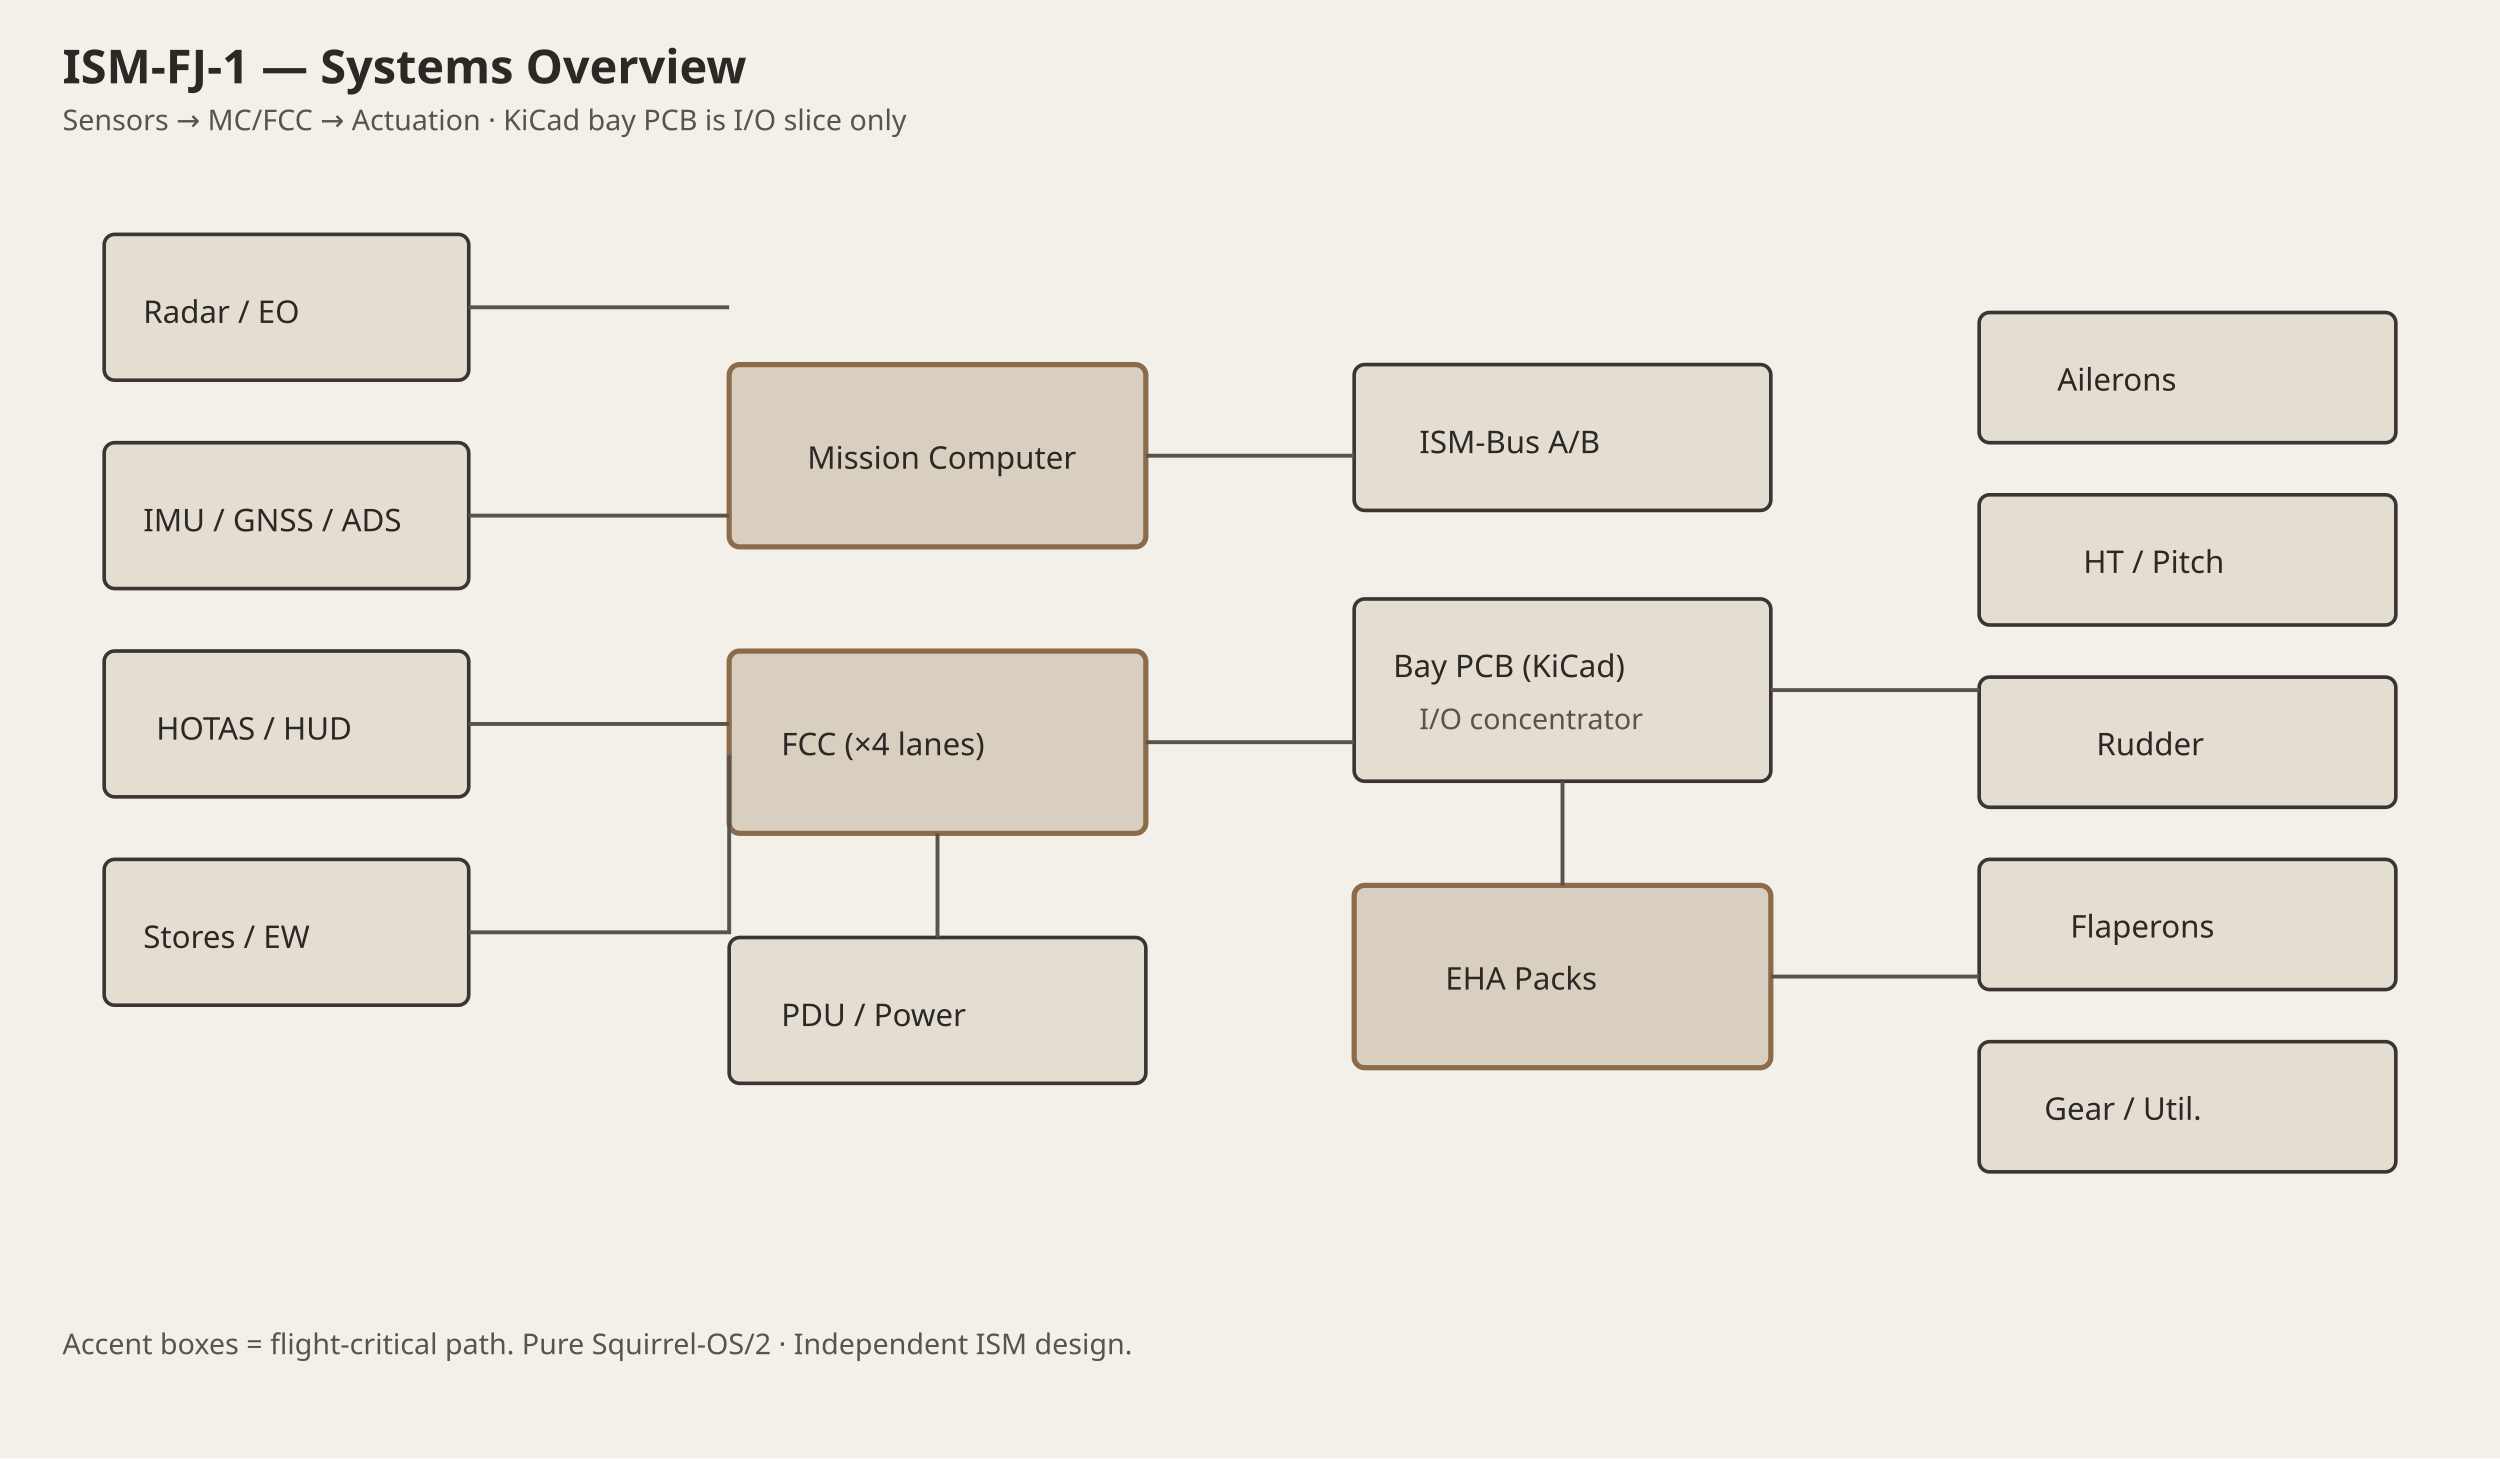
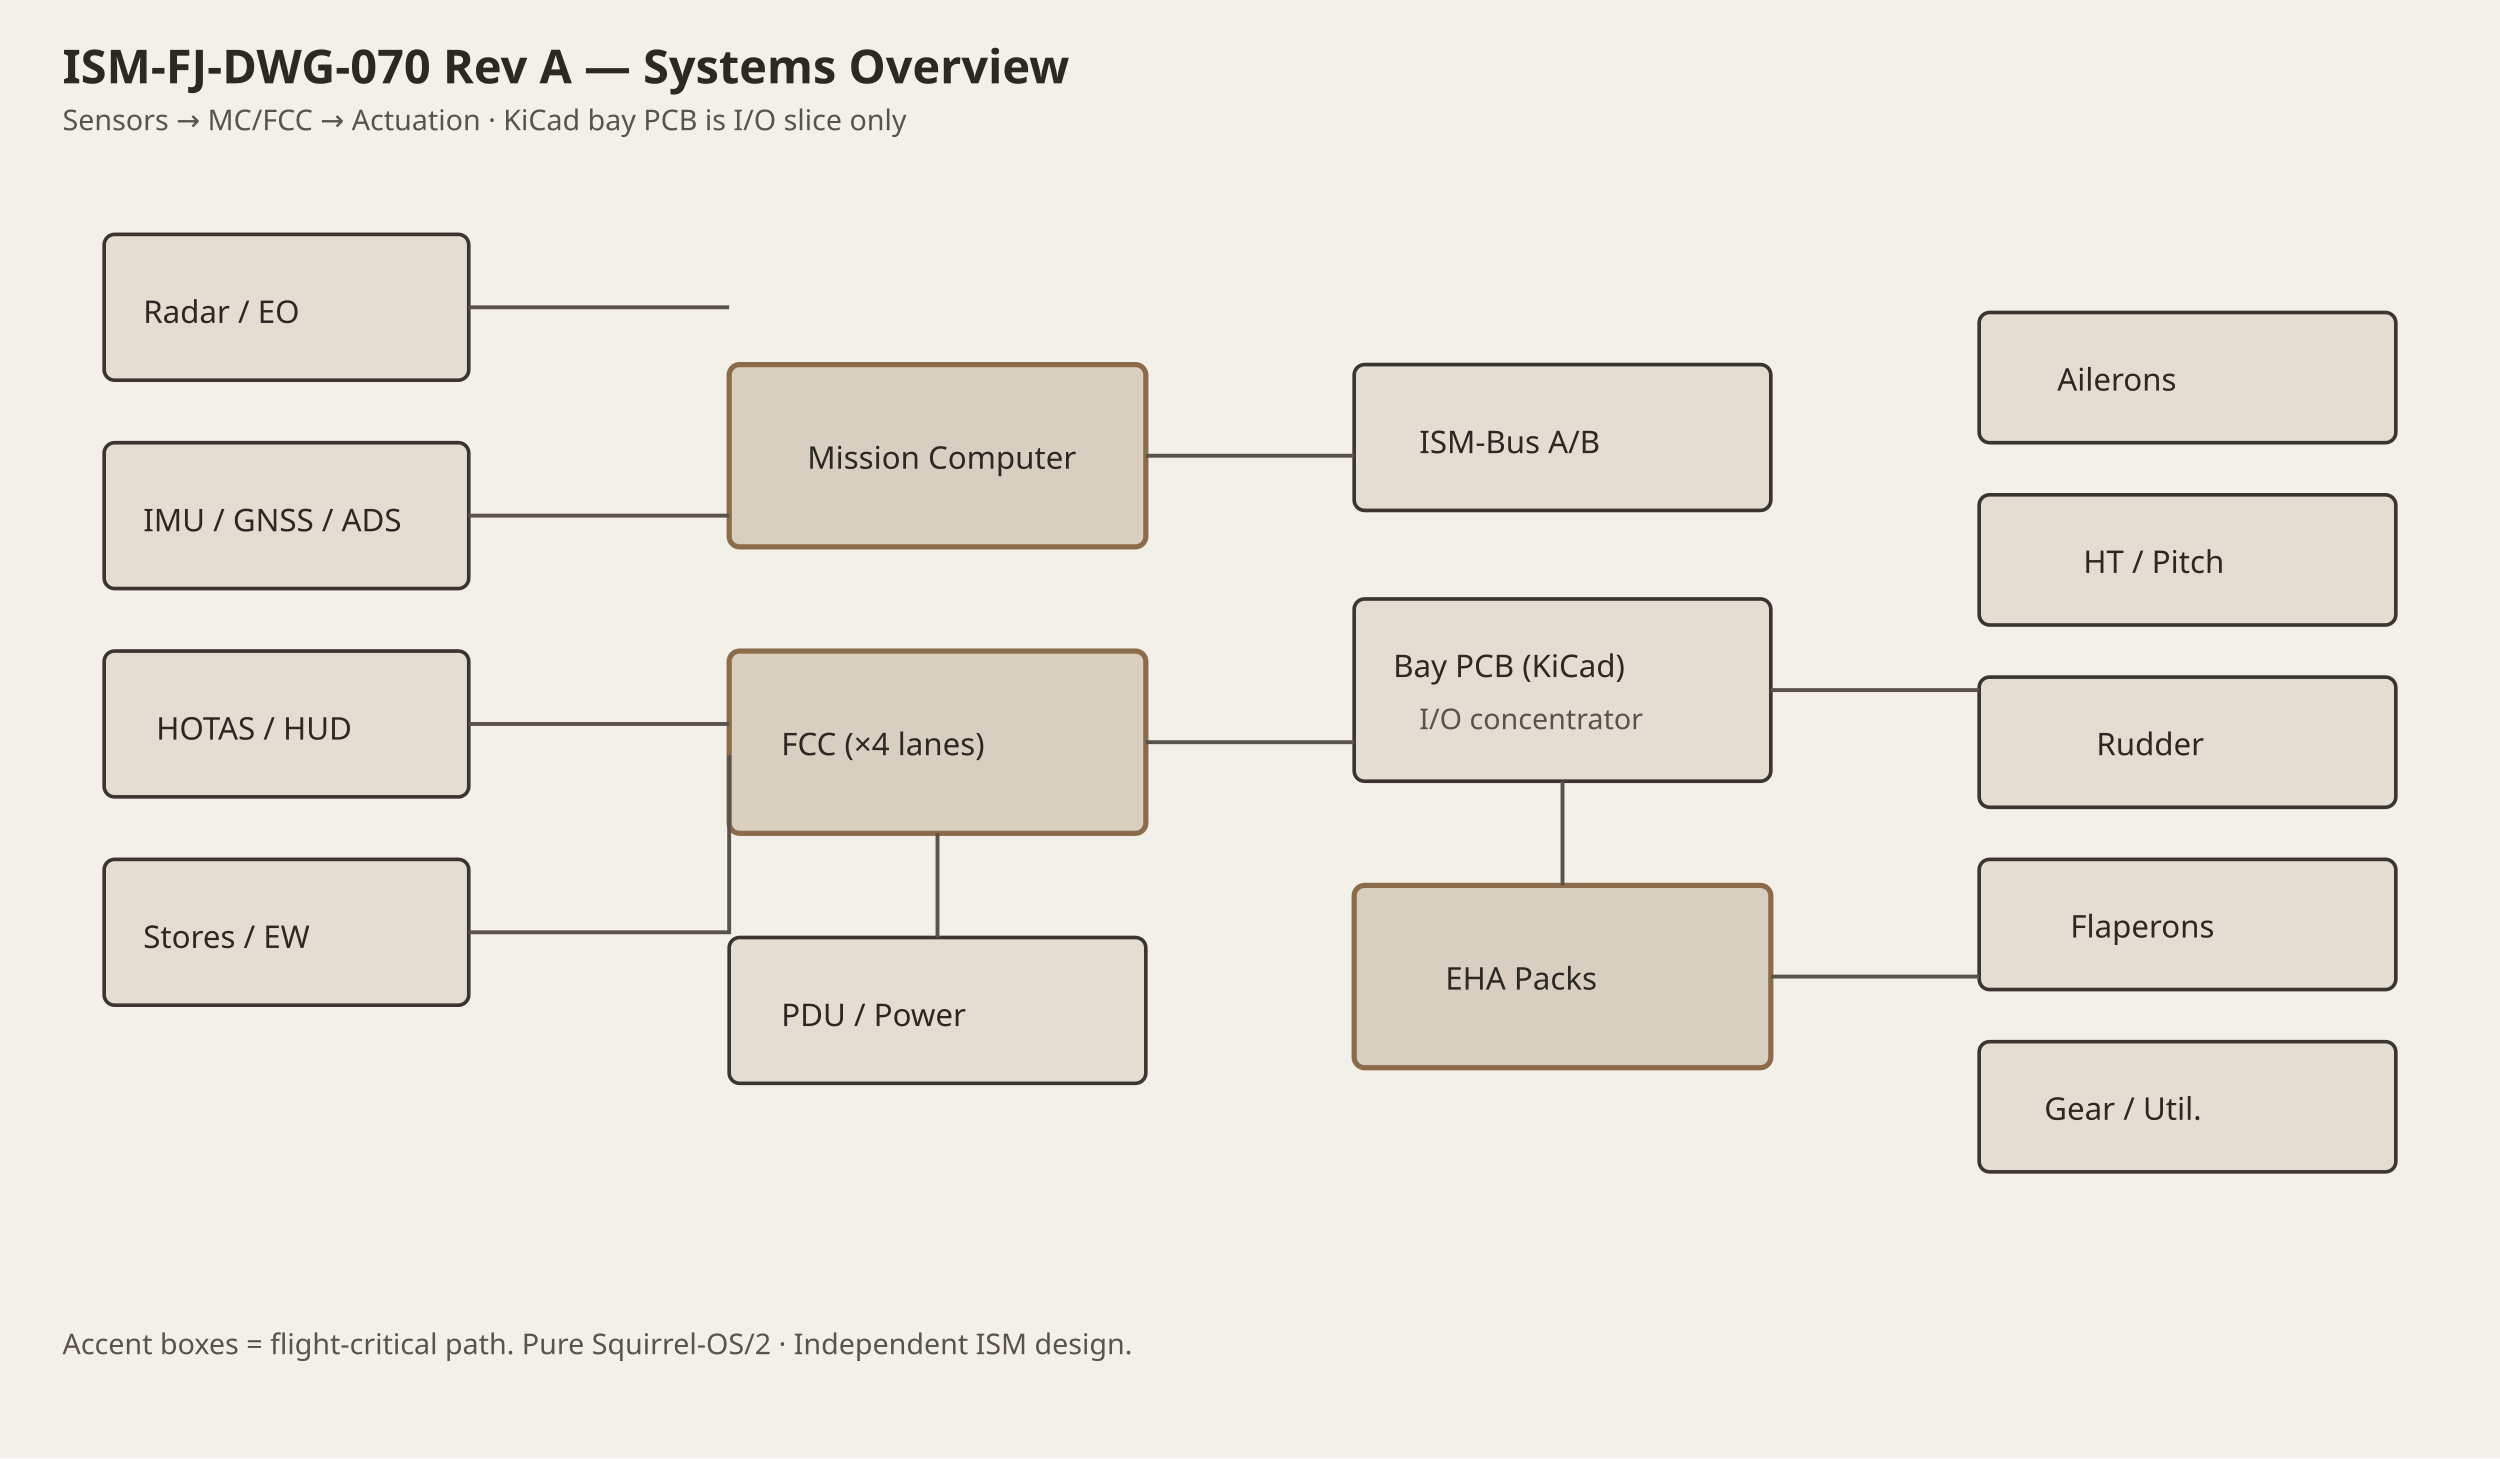
<svg xmlns="http://www.w3.org/2000/svg" viewBox="0 0 960 560" width="960" height="560" role="img" aria-label="ISM-FJ-1 systems overview">
  <style>
    .bg { fill: #f3f0ea; }
    .box { fill: #e4ddd2; stroke: #3a3530; stroke-width: 1.4; }
    .box-crit { fill: #d9cfc0; stroke: #8b6b4a; stroke-width: 2; }
    .line { stroke: #5a534c; stroke-width: 1.5; fill: none; }
    .title { font-family: "IBM Plex Sans", "Segoe UI", sans-serif; font-size: 18px; font-weight: 600; fill: #2c2824; }
    .label { font-family: "IBM Plex Sans", "Segoe UI", sans-serif; font-size: 12px; fill: #2c2824; }
    .sub { font-family: "IBM Plex Sans", "Segoe UI", sans-serif; font-size: 11px; fill: #5a534c; }
  </style>
  <rect class="bg" width="960" height="560" />
-   <text class="title" x="24" y="32">ISM-FJ-1 — Systems Overview</text>
+   <text class="title" x="24" y="32">ISM-FJ-DWG-070 Rev A — Systems Overview</text>
  <text class="sub" x="24" y="50">Sensors → MC/FCC → Actuation · KiCad bay PCB is I/O slice only</text>
  <rect class="box" x="40" y="90" width="140" height="56" rx="4" />
  <text class="label" x="55" y="124">Radar / EO</text>
  <rect class="box" x="40" y="170" width="140" height="56" rx="4" />
  <text class="label" x="55" y="204">IMU / GNSS / ADS</text>
  <rect class="box" x="40" y="250" width="140" height="56" rx="4" />
  <text class="label" x="60" y="284">HOTAS / HUD</text>
  <rect class="box" x="40" y="330" width="140" height="56" rx="4" />
  <text class="label" x="55" y="364">Stores / EW</text>
  <rect class="box-crit" x="280" y="140" width="160" height="70" rx="4" />
  <text class="label" x="310" y="180">Mission Computer</text>
  <rect class="box-crit" x="280" y="250" width="160" height="70" rx="4" />
  <text class="label" x="300" y="290">FCC (×4 lanes)</text>
  <rect class="box" x="280" y="360" width="160" height="56" rx="4" />
  <text class="label" x="300" y="394">PDU / Power</text>
  <rect class="box" x="520" y="140" width="160" height="56" rx="4" />
  <text class="label" x="545" y="174">ISM-Bus A/B</text>
  <rect class="box" x="520" y="230" width="160" height="70" rx="4" />
  <text class="label" x="535" y="260">Bay PCB (KiCad)</text>
  <text class="sub" x="545" y="280">I/O concentrator</text>
  <rect class="box-crit" x="520" y="340" width="160" height="70" rx="4" />
  <text class="label" x="555" y="380">EHA Packs</text>
  <rect class="box" x="760" y="120" width="160" height="50" rx="4" />
  <text class="label" x="790" y="150">Ailerons</text>
  <rect class="box" x="760" y="190" width="160" height="50" rx="4" />
  <text class="label" x="800" y="220">HT / Pitch</text>
  <rect class="box" x="760" y="260" width="160" height="50" rx="4" />
  <text class="label" x="805" y="290">Rudder</text>
  <rect class="box" x="760" y="330" width="160" height="50" rx="4" />
  <text class="label" x="795" y="360">Flaperons</text>
  <rect class="box" x="760" y="400" width="160" height="50" rx="4" />
  <text class="label" x="785" y="430">Gear / Util.</text>
  <path class="line" d="M180,118 H280" />
  <path class="line" d="M180,198 H280" />
  <path class="line" d="M180,278 H280" />
  <path class="line" d="M180,358 H280 V290" />
  <path class="line" d="M440,175 H520" />
  <path class="line" d="M440,285 H520" />
  <path class="line" d="M360,360 V320" />
  <path class="line" d="M680,265 H760" />
  <path class="line" d="M680,375 H760" />
  <path class="line" d="M600,300 V340" />
  <text class="sub" x="24" y="520">Accent boxes = flight-critical path. Pure Squirrel-OS/2 · Independent ISM design.</text>
</svg>
